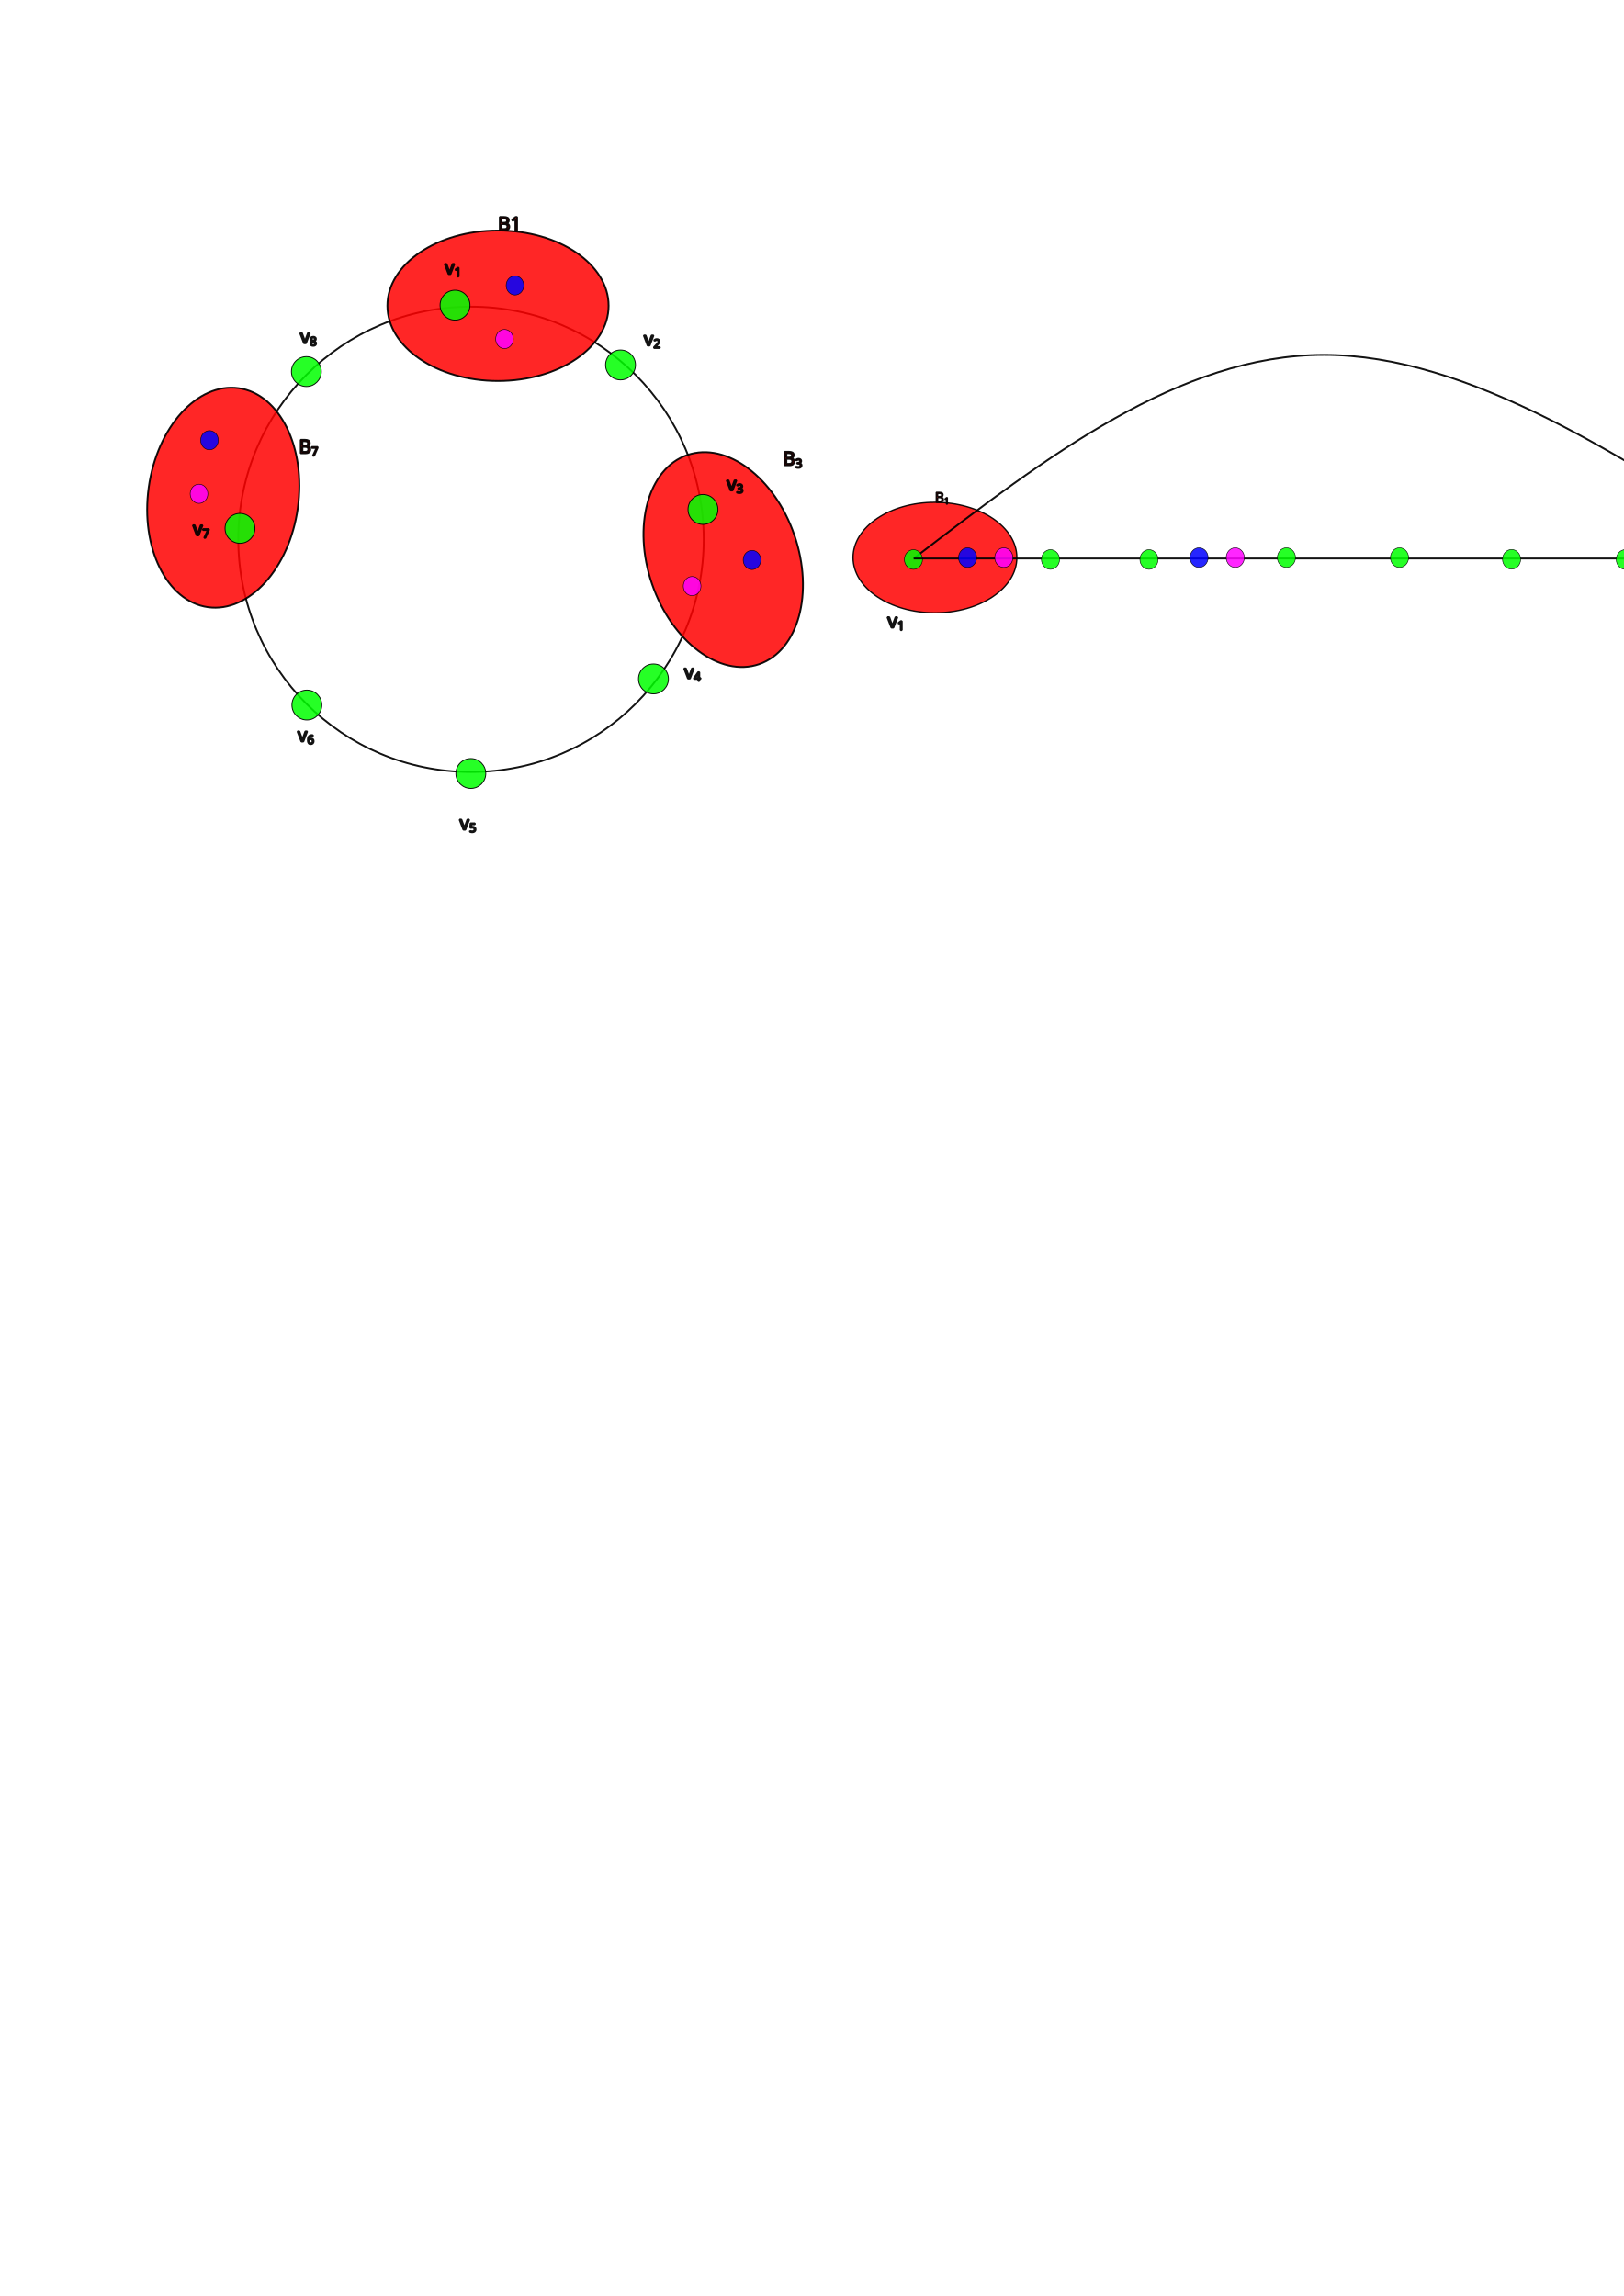
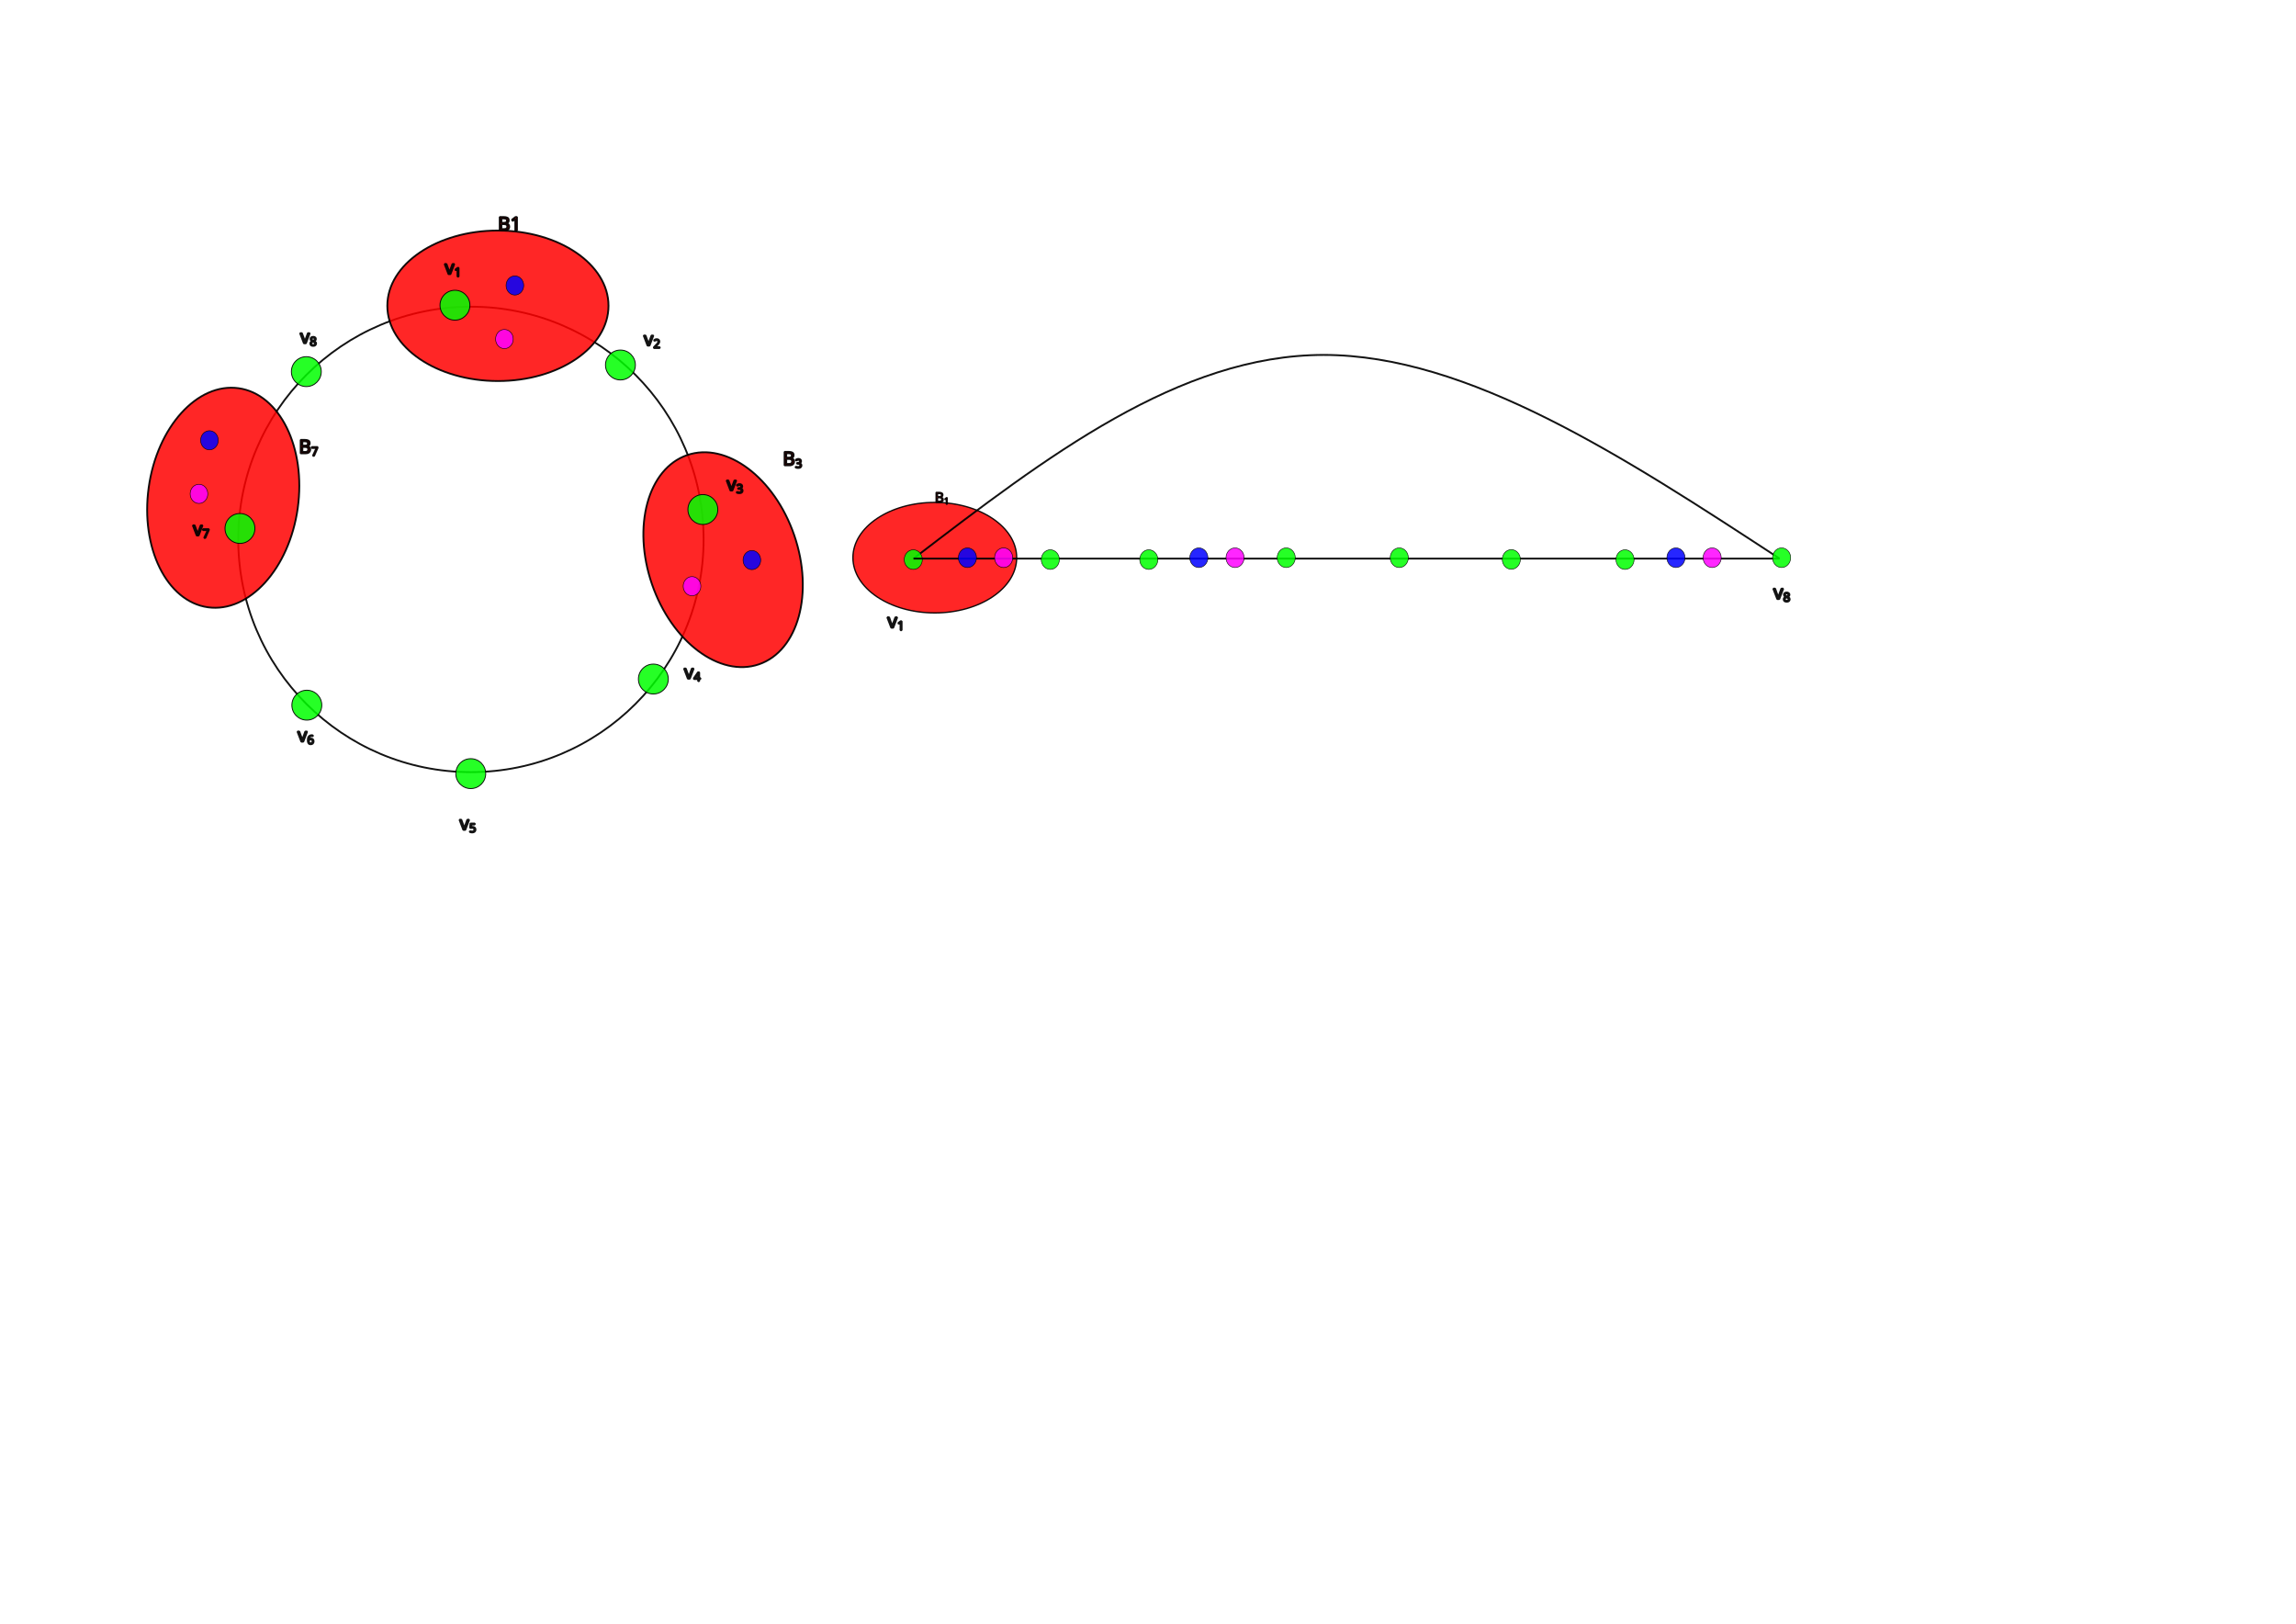
- <svg xmlns="http://www.w3.org/2000/svg" width="210mm" height="297mm" viewBox="0 0 210 297" version="1.1" id="svg1">
+ <svg xmlns="http://www.w3.org/2000/svg" width="297mm" height="210mm" viewBox="0 0 297 210" version="1.1" id="svg1">
  <defs id="defs1">
    </defs>
  <g id="layer1">
    <g id="layer2">
      <circle style="fill:none;fill-opacity:0.85;stroke:#000000;stroke-width:0.236;stroke-linejoin:bevel;stroke-opacity:0.922" id="path2" cx="60.917" cy="69.764" r="30.097" />
      <ellipse style="fill:#ff0000;fill-opacity:0.85;stroke:#000000;stroke-width:0.236;stroke-linejoin:bevel;stroke-opacity:0.922" id="path10" cx="64.408" cy="39.549" rx="14.305" ry="9.733" />
      <text xml:space="preserve" style="font-size:2.448px;font-family:'CMU Sans Serif';-inkscape-font-specification:'CMU Sans Serif, Normal';fill:#ff0000;fill-opacity:0.85;stroke:#000000;stroke-width:0.236;stroke-linejoin:bevel;stroke-opacity:0.922" x="64.408" y="29.816" id="text11">
        <tspan id="tspan11" style="stroke-width:0.236" x="64.408" y="29.816">B1</tspan>
      </text>
      <ellipse style="fill:#ff0000;fill-opacity:0.85;stroke:#000000;stroke-width:0.174;stroke-linejoin:bevel;stroke-opacity:0.922" id="path10-76" cx="120.921" cy="72.124" rx="10.592" ry="7.148" />
      <text xml:space="preserve" style="font-size:1.805px;font-family:'CMU Sans Serif';-inkscape-font-specification:'CMU Sans Serif, Normal';fill:#ff0000;fill-opacity:0.85;stroke:#000000;stroke-width:0.174;stroke-linejoin:bevel;stroke-opacity:0.922" x="120.429" y="65.241" id="text11-6" transform="scale(1.004083,0.9959337)">
        <tspan id="tspan11-8" style="stroke-width:0.174" x="120.429" y="65.241">B<tspan style="font-size:1.174px;baseline-shift:sub;stroke-width:0.174" id="tspan23">1</tspan>
        </tspan>
      </text>
      <ellipse style="fill:#ff0000;fill-opacity:0.85;stroke:#000000;stroke-width:0.236;stroke-linejoin:bevel;stroke-opacity:0.922" id="path10-7" cx="98.834" cy="-64.968" rx="14.305" ry="9.733" transform="rotate(71.05472)" />
      <text xml:space="preserve" style="font-size:2.448px;font-family:'CMU Sans Serif';-inkscape-font-specification:'CMU Sans Serif, Normal';fill:#ff0000;fill-opacity:0.85;stroke:#000000;stroke-width:0.236;stroke-linejoin:bevel;stroke-opacity:0.922" x="101.253" y="60.189" id="text11-8">
        <tspan id="tspan11-9" style="stroke-width:0.236" x="101.253" y="60.189">B<tspan style="font-size:1.591px;baseline-shift:sub;stroke-width:0.236" id="tspan1">3</tspan>
        </tspan>
      </text>
      <ellipse style="fill:#ff0000;fill-opacity:0.85;stroke:#000000;stroke-width:0.236;stroke-linejoin:bevel;stroke-opacity:0.922" id="path10-7-9" cx="59.751" cy="-37.521" rx="14.305" ry="9.733" transform="rotate(97.96771)" />
      <text xml:space="preserve" style="font-size:2.448px;font-family:'CMU Sans Serif';-inkscape-font-specification:'CMU Sans Serif, Normal';fill:#ff0000;fill-opacity:0.85;stroke:#000000;stroke-width:0.236;stroke-linejoin:bevel;stroke-opacity:0.922" x="38.662" y="58.638" id="text11-8-1">
        <tspan id="tspan11-9-7" style="stroke-width:0.236" x="38.662" y="58.638">B<tspan style="font-size:1.591px;baseline-shift:sub;stroke-width:0.236" id="tspan16">7</tspan>
        </tspan>
      </text>
      <path style="fill:none;fill-opacity:0.85;stroke:#000000;stroke-width:0.374;stroke-linejoin:bevel;stroke-opacity:0.922" d="m 18.172,209.576 c 26.583,-20.359 53.166,-40.717 82.032,-40.717 28.865,2e-4 60.012,20.358 91.158,40.717" id="path12" transform="matrix(0.6468993,0,0,0.6468993,106.4086,-63.32947)" />
    </g>
    <circle style="fill:#00ff00;fill-opacity:0.85;stroke:#000000;stroke-width:0.118;stroke-linejoin:bevel;stroke-opacity:0.922" id="path1" cx="58.851" cy="39.474" r="1.933" />
    <ellipse style="fill:#00ff00;fill-opacity:0.85;stroke:#000000;stroke-width:0.075;stroke-linejoin:bevel;stroke-opacity:0.922" id="path1-2" cx="118.139" cy="72.374" rx="1.171" ry="1.271" />
    <circle style="fill:#00ff00;fill-opacity:0.85;stroke:#000000;stroke-width:0.118;stroke-linejoin:bevel;stroke-opacity:0.922" id="path1-5" cx="80.256" cy="47.206" r="1.933" />
    <circle style="fill:#00ff00;fill-opacity:0.85;stroke:#000000;stroke-width:0.118;stroke-linejoin:bevel;stroke-opacity:0.922" id="path1-55" cx="90.919" cy="65.899" r="1.933" />
    <circle style="fill:#00ff00;fill-opacity:0.85;stroke:#000000;stroke-width:0.118;stroke-linejoin:bevel;stroke-opacity:0.922" id="path1-58" cx="84.515" cy="87.823" r="1.933" />
    <circle style="fill:#00ff00;fill-opacity:0.85;stroke:#000000;stroke-width:0.118;stroke-linejoin:bevel;stroke-opacity:0.922" id="path1-0" cx="60.895" cy="100.056" r="1.933" />
    <circle style="fill:#00ff00;fill-opacity:0.85;stroke:#000000;stroke-width:0.118;stroke-linejoin:bevel;stroke-opacity:0.922" id="path1-7" cx="39.69" cy="91.202" r="1.933" />
    <circle style="fill:#00ff00;fill-opacity:0.85;stroke:#000000;stroke-width:0.118;stroke-linejoin:bevel;stroke-opacity:0.922" id="path1-54" cx="31.04" cy="68.347" r="1.933" />
    <circle style="fill:#00ff00;fill-opacity:0.85;stroke:#000000;stroke-width:0.118;stroke-linejoin:bevel;stroke-opacity:0.922" id="path1-4" cx="39.626" cy="48.064" r="1.933" />
    <text xml:space="preserve" style="font-size:2.448px;font-family:'CMU Sans Serif';-inkscape-font-specification:'CMU Sans Serif, Normal';fill:none;fill-opacity:0.85;stroke:#000000;stroke-width:0.236;stroke-linejoin:bevel;stroke-opacity:0.922" x="57.514" y="35.456" id="text2">
      <tspan id="tspan2" style="stroke-width:0.236" x="57.514" y="35.456">v<tspan style="font-size:1.591px;baseline-shift:sub;stroke-width:0.236" id="tspan14">1</tspan>
      </tspan>
    </text>
    <text xml:space="preserve" style="font-size:2.51px;font-family:'CMU Sans Serif';-inkscape-font-specification:'CMU Sans Serif, Normal';fill:none;fill-opacity:0.85;stroke:#000000;stroke-width:0.242;stroke-linejoin:bevel;stroke-opacity:0.922" x="114.777" y="81.183" id="text2-6">
      <tspan id="tspan2-6" style="stroke-width:0.242" x="114.777" y="81.183">v<tspan style="font-size:1.632px;baseline-shift:sub;stroke-width:0.242" id="tspan24">1</tspan>
      </tspan>
    </text>
    <text xml:space="preserve" style="font-style:normal;font-variant:normal;font-weight:normal;font-stretch:normal;font-size:2.51px;font-family:'CMU Sans Serif';-inkscape-font-specification:'CMU Sans Serif, Normal';font-variant-ligatures:normal;font-variant-caps:normal;font-variant-numeric:normal;font-variant-east-asian:normal;fill:none;fill-opacity:0.85;stroke:#000000;stroke-width:0.242;stroke-linejoin:bevel;stroke-opacity:0.922" x="229.386" y="77.475" id="text2-6-7">
      <tspan id="tspan13" x="229.386" y="77.475" style="stroke-width:0.242">v<tspan style="font-size:1.632px;baseline-shift:sub;stroke-width:0.242" id="tspan22">8</tspan>
      </tspan>
    </text>
    <text xml:space="preserve" style="font-size:2.448px;font-family:'CMU Sans Serif';-inkscape-font-specification:'CMU Sans Serif, Normal';fill:none;fill-opacity:0.85;stroke:#000000;stroke-width:0.236;stroke-linejoin:bevel;stroke-opacity:0.922" x="83.264" y="44.704" id="text3">
      <tspan id="tspan3" style="stroke-width:0.236" x="83.264" y="44.704">v<tspan style="font-size:1.591px;baseline-shift:sub;stroke-width:0.236" id="tspan12">2</tspan>
      </tspan>
    </text>
    <text xml:space="preserve" style="font-size:2.448px;font-family:'CMU Sans Serif';-inkscape-font-specification:'CMU Sans Serif, Normal';fill:none;fill-opacity:0.85;stroke:#000000;stroke-width:0.236;stroke-linejoin:bevel;stroke-opacity:0.922" x="93.987" y="63.451" id="text4">
      <tspan id="tspan4" style="stroke-width:0.236" x="93.987" y="63.451">v<tspan style="font-size:1.591px;baseline-shift:sub;stroke-width:0.236" id="tspan21">3</tspan>
      </tspan>
    </text>
    <text xml:space="preserve" style="font-size:2.448px;font-family:'CMU Sans Serif';-inkscape-font-specification:'CMU Sans Serif, Normal';fill:none;fill-opacity:0.85;stroke:#000000;stroke-width:0.236;stroke-linejoin:bevel;stroke-opacity:0.922" x="88.481" y="87.776" id="text5">
      <tspan id="tspan5" style="stroke-width:0.236" x="88.481" y="87.776">v<tspan style="font-size:1.591px;baseline-shift:sub;stroke-width:0.236" id="tspan20">4</tspan>
      </tspan>
    </text>
    <text xml:space="preserve" style="font-size:3.881px;font-family:'CMU Sans Serif';-inkscape-font-specification:'CMU Sans Serif, Normal';fill:none;fill-opacity:0.85;stroke:#000000;stroke-width:0.374;stroke-linejoin:bevel;stroke-opacity:0.922" x="91.563" y="130.229" id="text6">
      <tspan id="tspan6" style="stroke-width:0.374" x="91.563" y="130.229" />
    </text>
    <text xml:space="preserve" style="font-size:2.448px;font-family:'CMU Sans Serif';-inkscape-font-specification:'CMU Sans Serif, Normal';fill:none;fill-opacity:0.85;stroke:#000000;stroke-width:0.236;stroke-linejoin:bevel;stroke-opacity:0.922" x="59.439" y="107.331" id="text7">
      <tspan id="tspan7" style="stroke-width:0.236" x="59.439" y="107.331">v<tspan style="font-size:1.591px;baseline-shift:sub;stroke-width:0.236" id="tspan19">5</tspan>
      </tspan>
    </text>
    <text xml:space="preserve" style="font-size:2.448px;font-family:'CMU Sans Serif';-inkscape-font-specification:'CMU Sans Serif, Normal';fill:none;fill-opacity:0.85;stroke:#000000;stroke-width:0.236;stroke-linejoin:bevel;stroke-opacity:0.922" x="38.479" y="95.924" id="text8">
      <tspan id="tspan8" style="stroke-width:0.236" x="38.479" y="95.924">v<tspan style="font-size:1.591px;baseline-shift:sub;stroke-width:0.236" id="tspan18">6</tspan>
      </tspan>
    </text>
    <text xml:space="preserve" style="font-size:2.448px;font-family:'CMU Sans Serif';-inkscape-font-specification:'CMU Sans Serif, Normal';fill:none;fill-opacity:0.85;stroke:#000000;stroke-width:0.236;stroke-linejoin:bevel;stroke-opacity:0.922" x="24.945" y="69.259" id="text9">
      <tspan id="tspan9" style="stroke-width:0.236" x="24.945" y="69.259">v<tspan style="font-size:1.591px;baseline-shift:sub;stroke-width:0.236" id="tspan17">7</tspan>
      </tspan>
    </text>
    <text xml:space="preserve" style="font-size:2.448px;font-family:'CMU Sans Serif';-inkscape-font-specification:'CMU Sans Serif, Normal';fill:none;fill-opacity:0.85;stroke:#000000;stroke-width:0.236;stroke-linejoin:bevel;stroke-opacity:0.922" x="38.817" y="44.402" id="text10">
      <tspan id="tspan10" style="stroke-width:0.236" x="38.817" y="44.402">v<tspan style="font-size:1.591px;baseline-shift:sub;stroke-width:0.236" id="tspan15">8</tspan>
      </tspan>
    </text>
    <path style="fill:#ff0000;fill-opacity:0.85;stroke:#000000;stroke-width:0.374;stroke-linejoin:bevel;stroke-opacity:0.922" d="m 14.263,170.074 c 57.73,0 115.46,0 173.19,0" id="path11" transform="matrix(0.6468993,0,0,0.6468993,108.9374,-37.77553)" />
    <ellipse style="fill:#00ff00;fill-opacity:0.85;stroke:#000000;stroke-width:0.075;stroke-linejoin:bevel;stroke-opacity:0.922" id="path1-2-9" cx="135.862" cy="72.374" rx="1.171" ry="1.271" />
    <ellipse style="fill:#00ff00;fill-opacity:0.85;stroke:#000000;stroke-width:0.075;stroke-linejoin:bevel;stroke-opacity:0.922" id="path1-2-1" cx="148.603" cy="72.374" rx="1.171" ry="1.271" />
    <ellipse style="fill:#0000ff;fill-opacity:0.85;stroke:#000000;stroke-width:0.073;stroke-linejoin:bevel;stroke-opacity:0.922" id="path1-2-1-1" cx="66.604" cy="36.921" rx="1.142" ry="1.24" />
    <ellipse style="fill:#ff00ff;fill-opacity:0.85;stroke:#000000;stroke-width:0.073;stroke-linejoin:bevel;stroke-opacity:0.922" id="path1-2-1-1-0" cx="65.248" cy="43.85" rx="1.142" ry="1.24" />
    <ellipse style="fill:#0000ff;fill-opacity:0.85;stroke:#000000;stroke-width:0.073;stroke-linejoin:bevel;stroke-opacity:0.922" id="path1-2-1-1-6" cx="27.093" cy="56.944" rx="1.142" ry="1.24" />
    <ellipse style="fill:#ff00ff;fill-opacity:0.85;stroke:#000000;stroke-width:0.073;stroke-linejoin:bevel;stroke-opacity:0.922" id="path1-2-1-1-0-5" cx="25.738" cy="63.873" rx="1.142" ry="1.24" />
    <ellipse style="fill:#ff00ff;fill-opacity:0.85;stroke:#000000;stroke-width:0.073;stroke-linejoin:bevel;stroke-opacity:0.922" id="path1-2-1-1-0-7" cx="89.515" cy="75.815" rx="1.142" ry="1.24" />
    <ellipse style="fill:#0000ff;fill-opacity:0.85;stroke:#000000;stroke-width:0.073;stroke-linejoin:bevel;stroke-opacity:0.922" id="path1-2-1-15" cx="97.261" cy="72.436" rx="1.142" ry="1.24" />
    <ellipse style="fill:#0000ff;fill-opacity:0.85;stroke:#000000;stroke-width:0.075;stroke-linejoin:bevel;stroke-opacity:0.922" id="path1-2-1-15-3" cx="125.143" cy="72.132" rx="1.171" ry="1.271" />
    <ellipse style="fill:#ff00ff;fill-opacity:0.85;stroke:#000000;stroke-width:0.075;stroke-linejoin:bevel;stroke-opacity:0.922" id="path1-2-1-15-5" cx="129.826" cy="72.132" rx="1.171" ry="1.271" />
    <ellipse style="fill:#0000ff;fill-opacity:0.85;stroke:#000000;stroke-width:0.075;stroke-linejoin:bevel;stroke-opacity:0.922" id="path1-2-1-15-3-2" cx="155.078" cy="72.132" rx="1.171" ry="1.271" />
    <ellipse style="fill:#ff00ff;fill-opacity:0.85;stroke:#000000;stroke-width:0.075;stroke-linejoin:bevel;stroke-opacity:0.922" id="path1-2-1-15-5-1" cx="159.761" cy="72.132" rx="1.171" ry="1.271" />
    <ellipse style="fill:#0000ff;fill-opacity:0.85;stroke:#000000;stroke-width:0.075;stroke-linejoin:bevel;stroke-opacity:0.922" id="path1-2-1-15-3-1" cx="216.792" cy="72.132" rx="1.171" ry="1.271" />
    <ellipse style="fill:#ff00ff;fill-opacity:0.85;stroke:#000000;stroke-width:0.075;stroke-linejoin:bevel;stroke-opacity:0.922" id="path1-2-1-15-5-0" cx="221.476" cy="72.132" rx="1.171" ry="1.271" />
    <ellipse style="fill:#00ff00;fill-opacity:0.85;stroke:#000000;stroke-width:0.075;stroke-linejoin:bevel;stroke-opacity:0.922" id="path1-2-3" cx="166.379" cy="72.132" rx="1.171" ry="1.271" />
    <ellipse style="fill:#00ff00;fill-opacity:0.85;stroke:#000000;stroke-width:0.075;stroke-linejoin:bevel;stroke-opacity:0.922" id="path1-2-5" cx="181.003" cy="72.132" rx="1.171" ry="1.271" />
    <ellipse style="fill:#00ff00;fill-opacity:0.85;stroke:#000000;stroke-width:0.075;stroke-linejoin:bevel;stroke-opacity:0.922" id="path1-2-56" cx="195.497" cy="72.354" rx="1.171" ry="1.271" />
    <ellipse style="fill:#00ff00;fill-opacity:0.85;stroke:#000000;stroke-width:0.075;stroke-linejoin:bevel;stroke-opacity:0.922" id="path1-2-92" cx="210.207" cy="72.374" rx="1.171" ry="1.271" />
    <ellipse style="fill:#00ff00;fill-opacity:0.85;stroke:#000000;stroke-width:0.075;stroke-linejoin:bevel;stroke-opacity:0.922" id="path1-2-6" cx="230.459" cy="72.132" rx="1.171" ry="1.271" />
  </g>
</svg>
